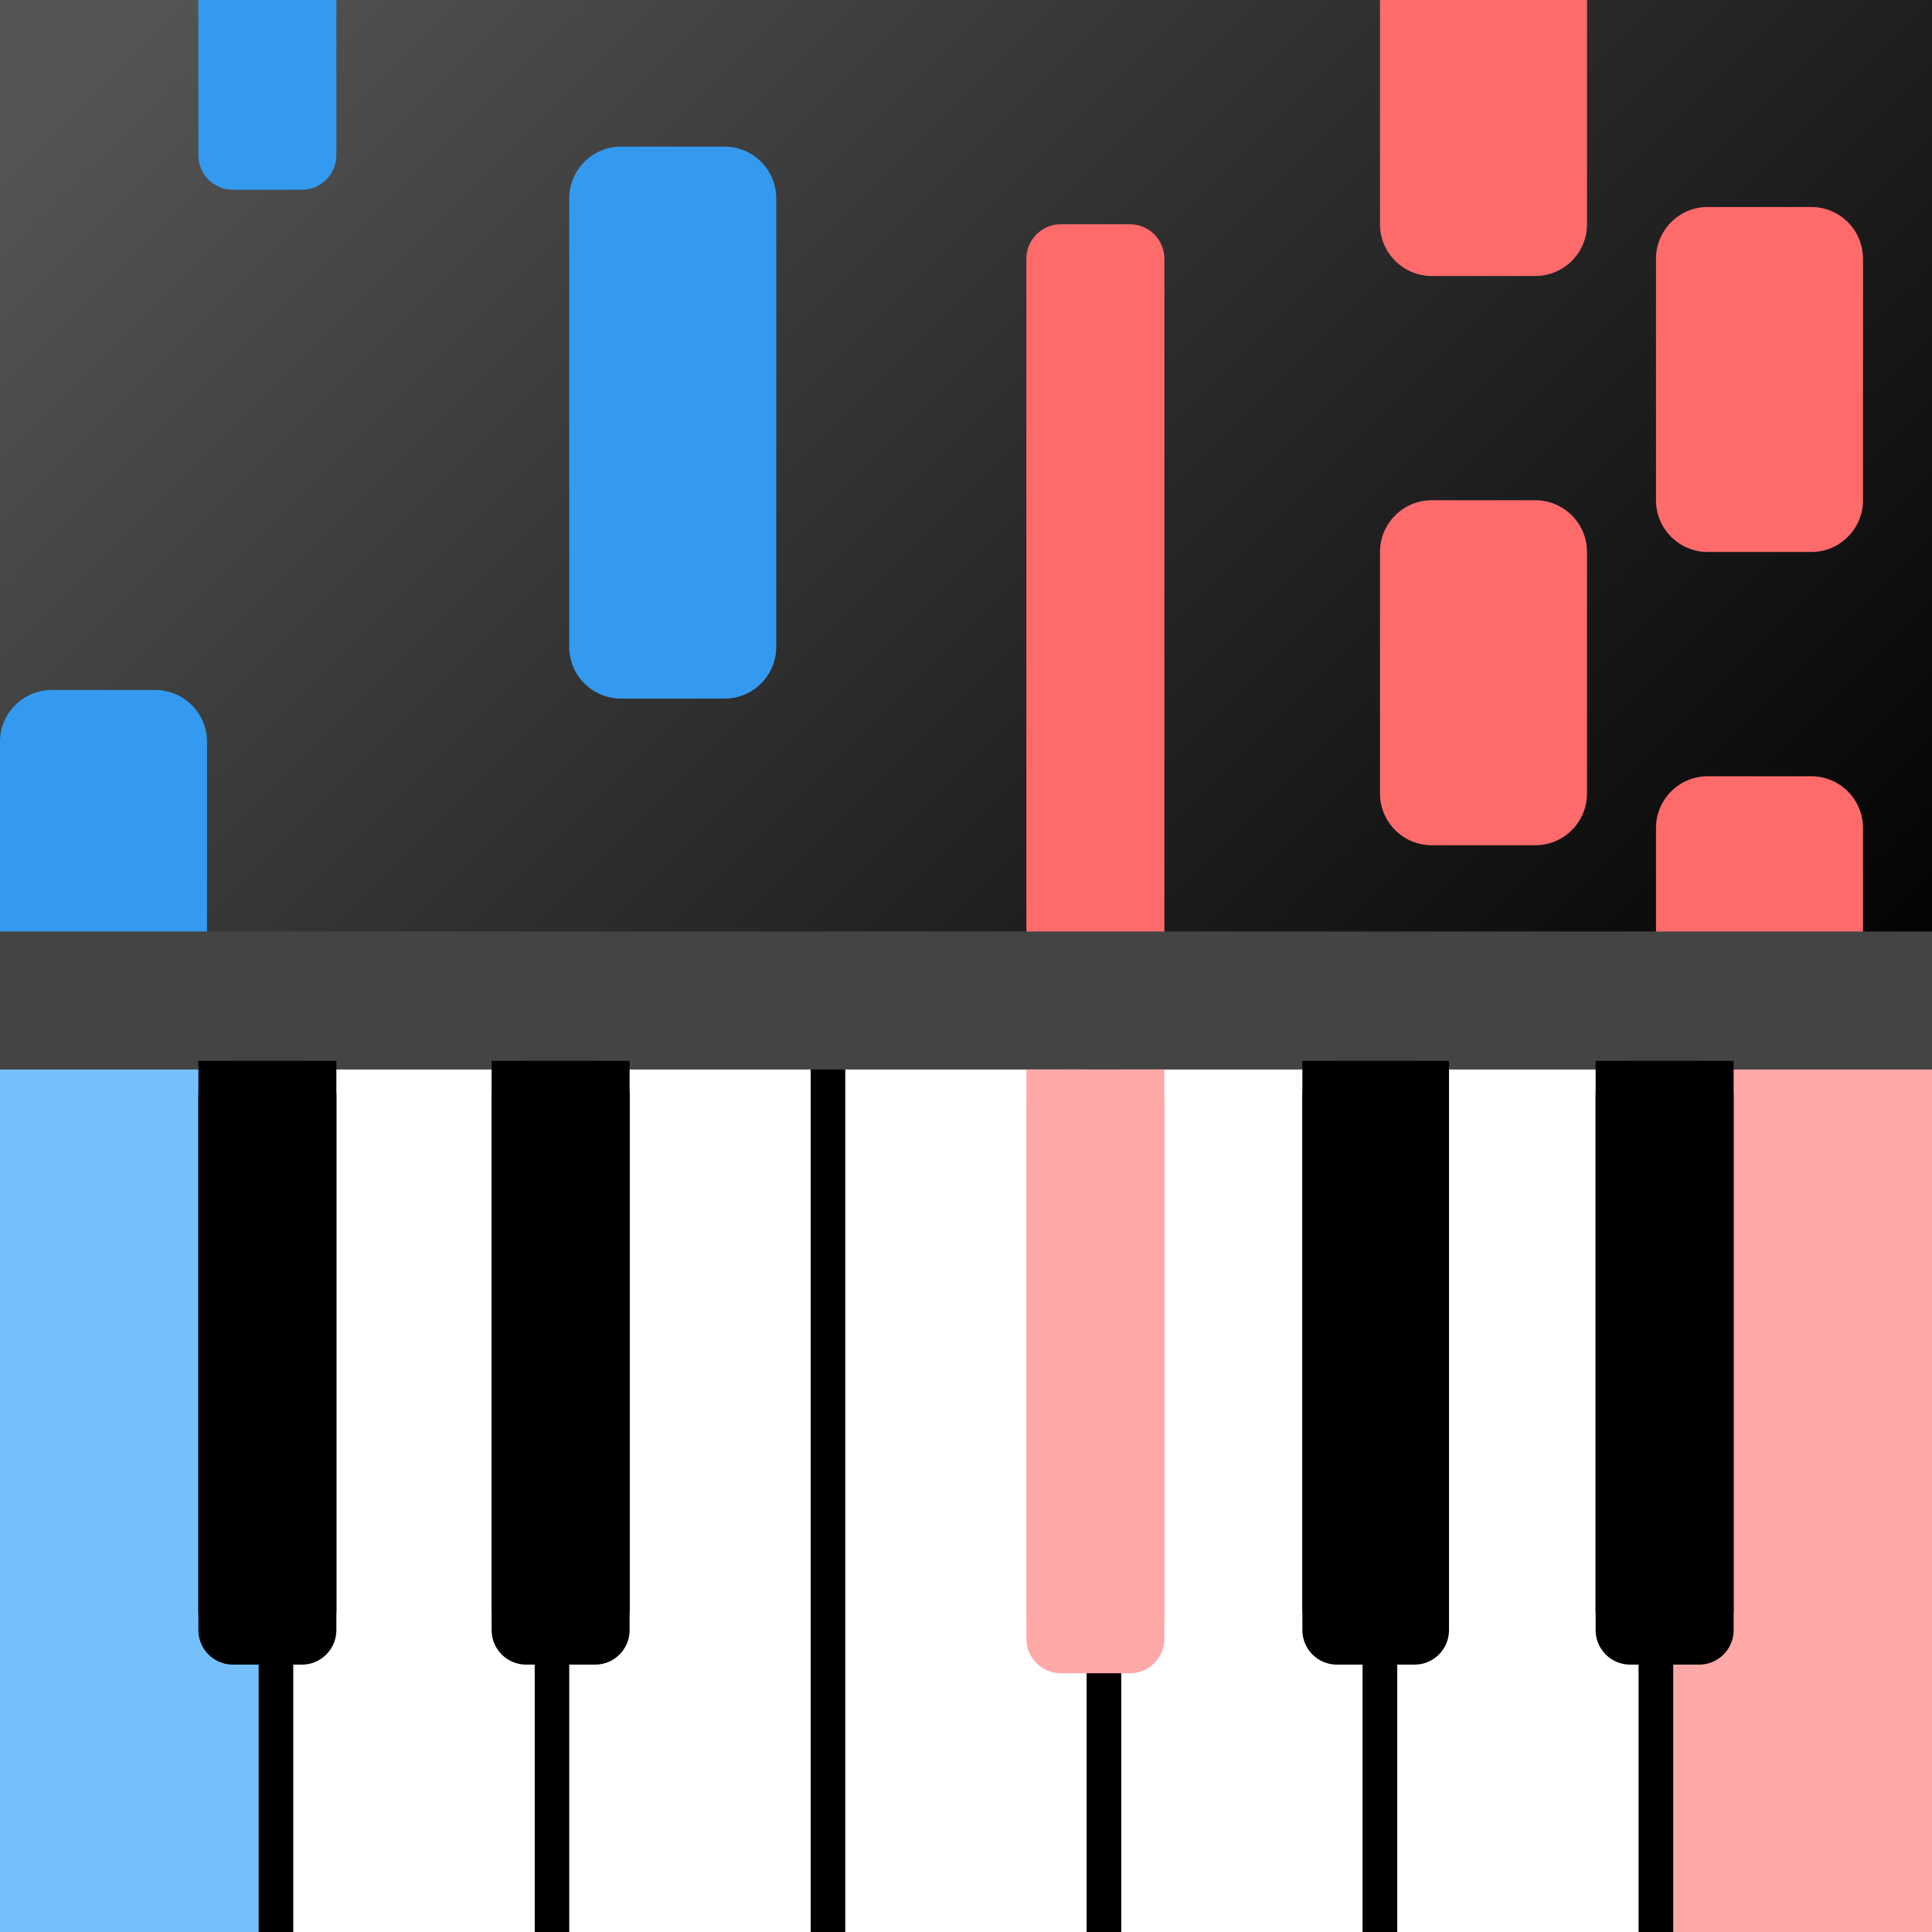
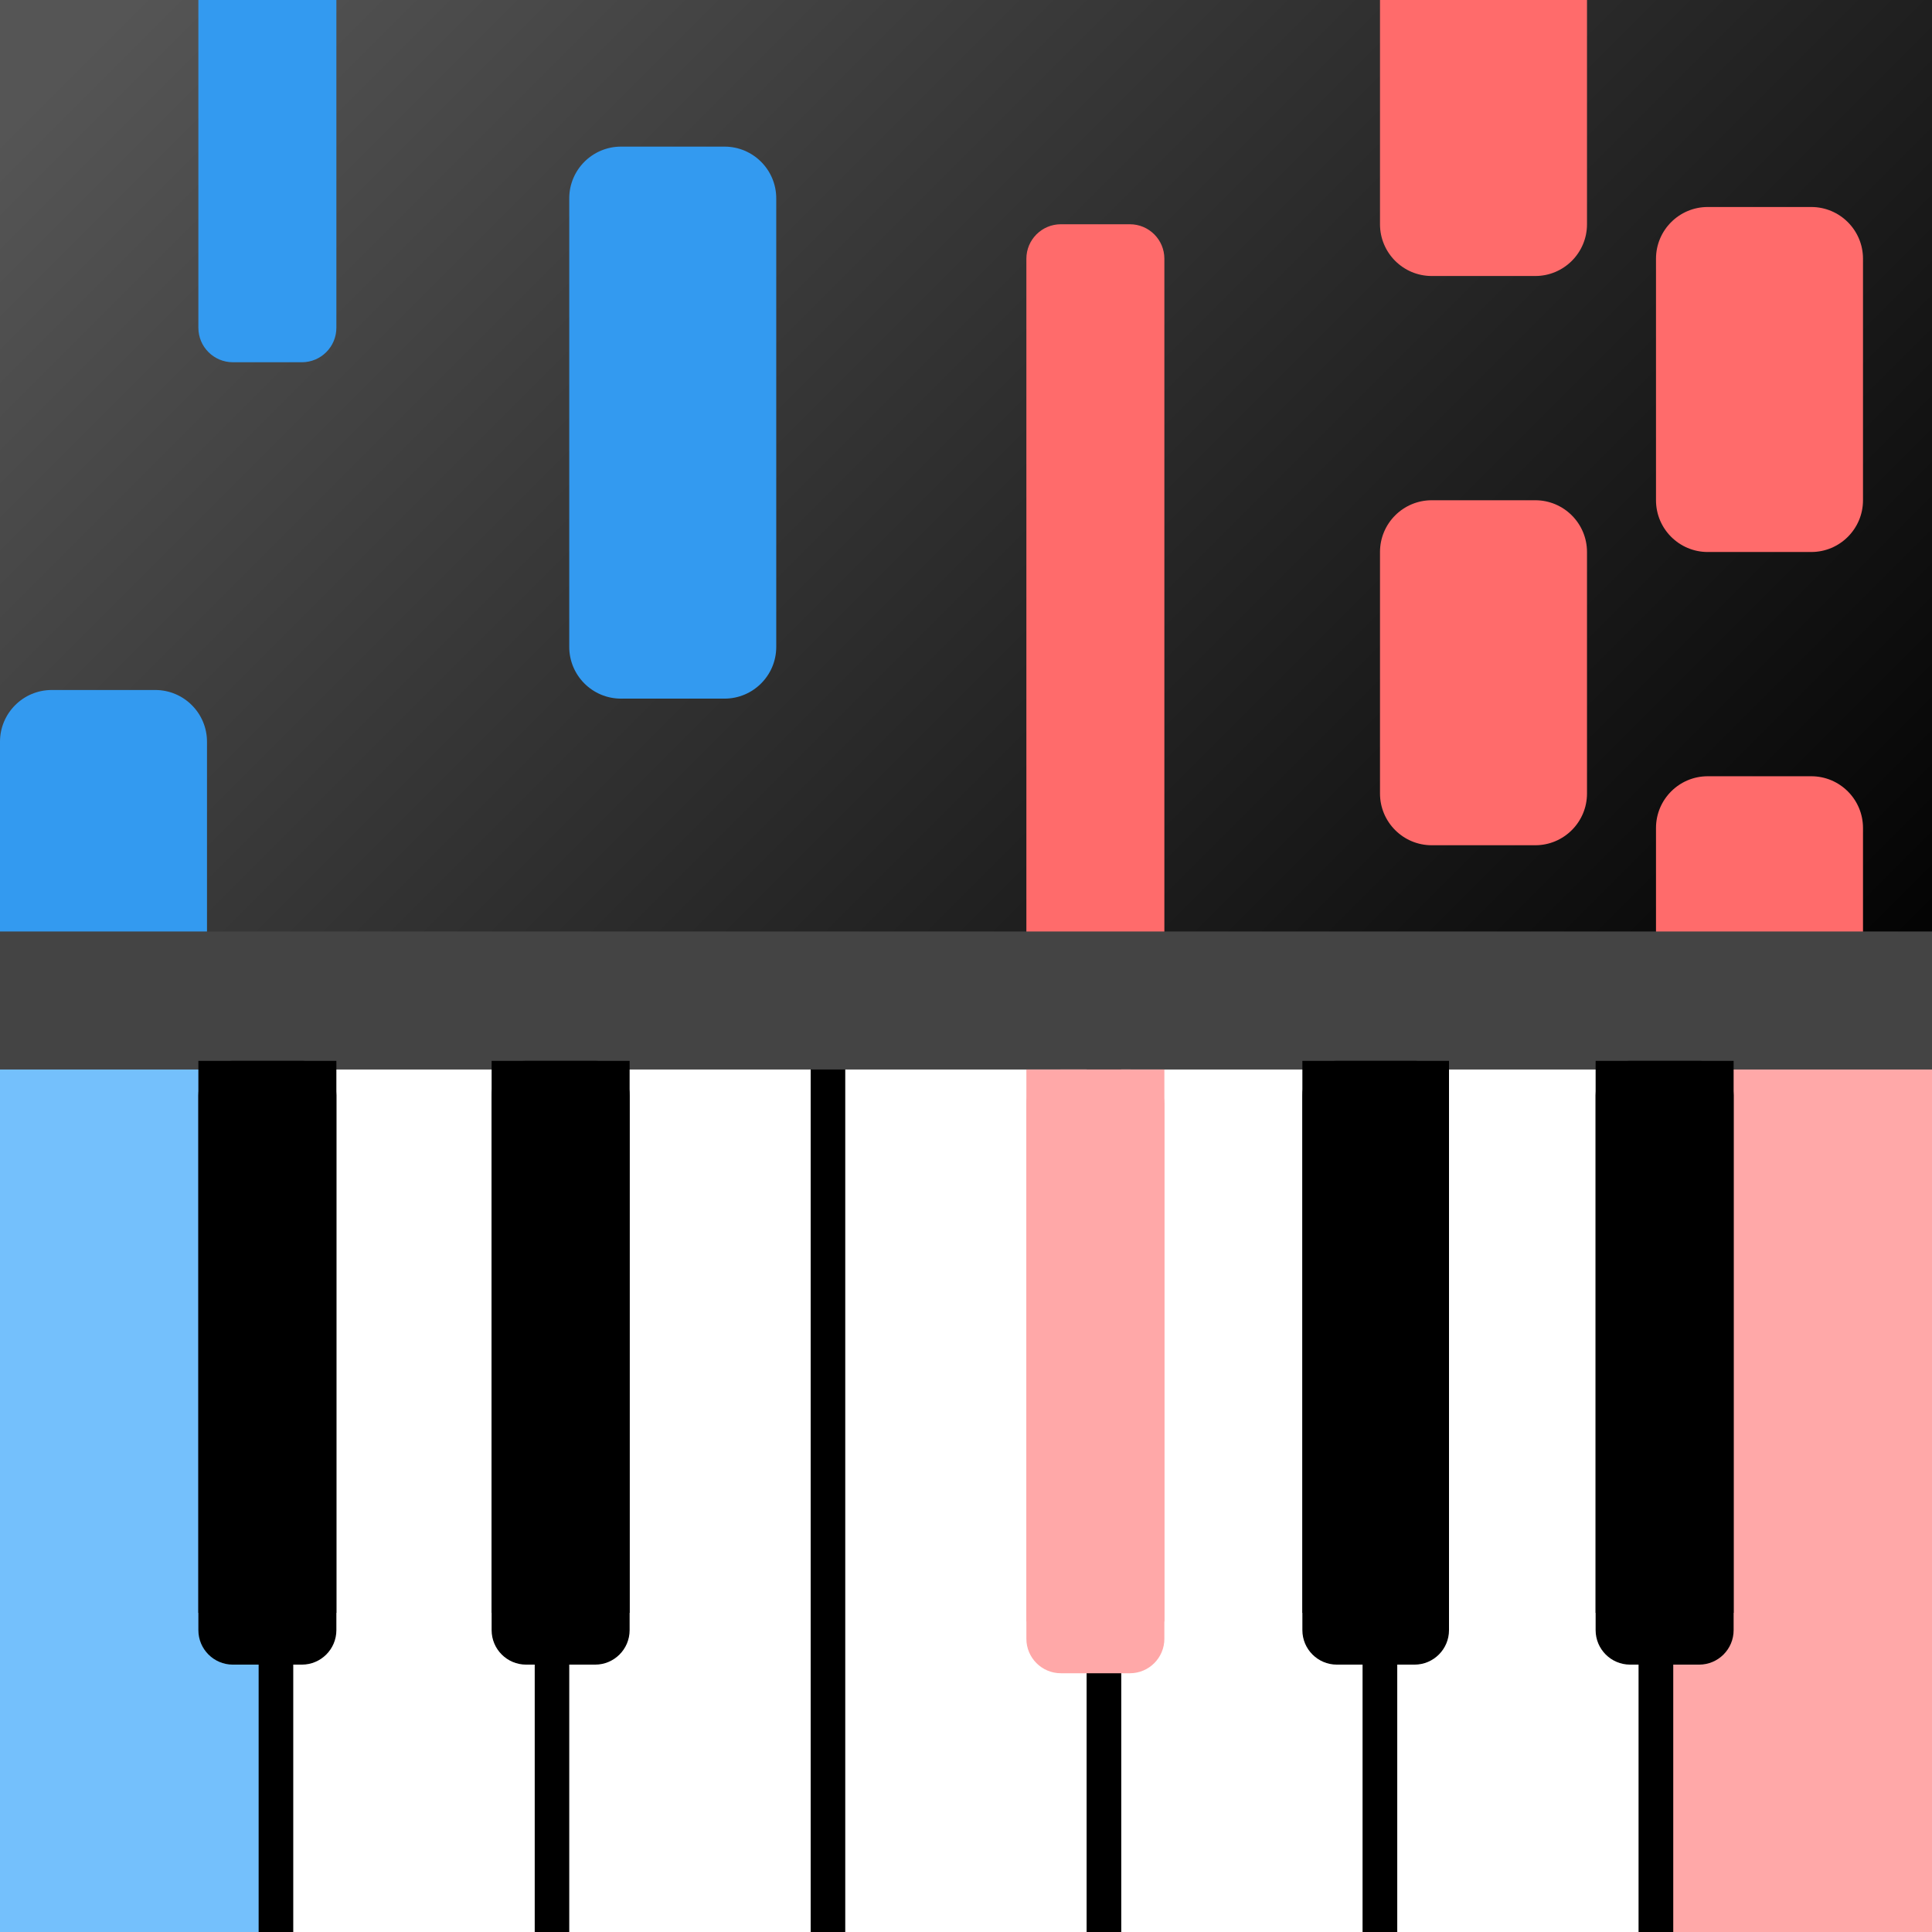
<svg xmlns="http://www.w3.org/2000/svg" version="1.1" width="1024" height="1024" viewBox="0 0 224 224">
  <defs>
    <linearGradient id="myGradient" gradientTransform="rotate(45)">
      <stop offset="5%" stop-color="#555" />
      <stop offset="95%" stop-color="black" />
    </linearGradient>
  </defs>
  <rect x="0" y="0" width="256" height="256" fill="url('#myGradient')" />
-   <rect x="23" y="-28" width="16" height="50" fill="#339af0" rx="4" />
+   <rect x="23" y="-8" width="16" height="50" fill="#339af0" rx="4" />
  <rect x="66" y="17" width="24" height="64" fill="#339af0" rx="6" />
  <rect x="0" y="80" width="24" height="128" fill="#339af0" rx="6" />
  <rect x="160" y="-8" width="24" height="40" fill="#ff6b6b" rx="6" />
  <rect x="192" y="24" width="24" height="40" fill="#ff6b6b" rx="6" />
  <rect x="160" y="58" width="24" height="40" fill="#ff6b6b" rx="6" />
  <rect x="192" y="90" width="24" height="40" fill="#ff6b6b" rx="6" />
  <rect x="160" y="122" width="24" height="40" fill="#ff6b6b" rx="6" />
  <rect x="119" y="26" width="16" height="138" fill="#ff6b6b" rx="4" />
  <rect x="-2" y="120" width="34" height="128" fill="#74c0fc" stroke-width="4" stroke="black" />
  <rect x="32" y="120" width="32" height="128" fill="white" stroke-width="4" stroke="black" />
  <rect x="64" y="120" width="32" height="128" fill="white" stroke-width="4" stroke="black" />
  <rect x="96" y="120" width="32" height="128" fill="white" stroke-width="4" stroke="black" />
  <rect x="128" y="120" width="32" height="128" fill="white" stroke-width="4" stroke="black" />
  <rect x="160" y="120" width="32" height="128" fill="white" stroke-width="4" stroke="black" />
  <rect x="192" y="120" width="34" height="128" fill="#ffa8a8" stroke-width="4" stroke="black" />
  <rect x="0" y="108" width="256" height="16" fill="#444" />
  <rect x="23" y="123" width="16" height="70" fill="black" rx="4" />
  <rect x="23" y="123" width="16" height="64" fill="black" />
  <rect x="57" y="123" width="16" height="70" fill="black" rx="4" />
  <rect x="57" y="123" width="16" height="64" fill="black" />
  <rect x="119" y="124" width="16" height="70" fill="#ffa8a8" rx="4" />
  <rect x="119" y="124" width="16" height="64" fill="#ffa8a8" />
  <rect x="151" y="123" width="17" height="70" fill="black" rx="4" />
  <rect x="151" y="123" width="17" height="64" fill="black" />
  <rect x="185" y="123" width="16" height="70" fill="black" rx="4" />
  <rect x="185" y="123" width="16" height="64" fill="black" />
</svg>
